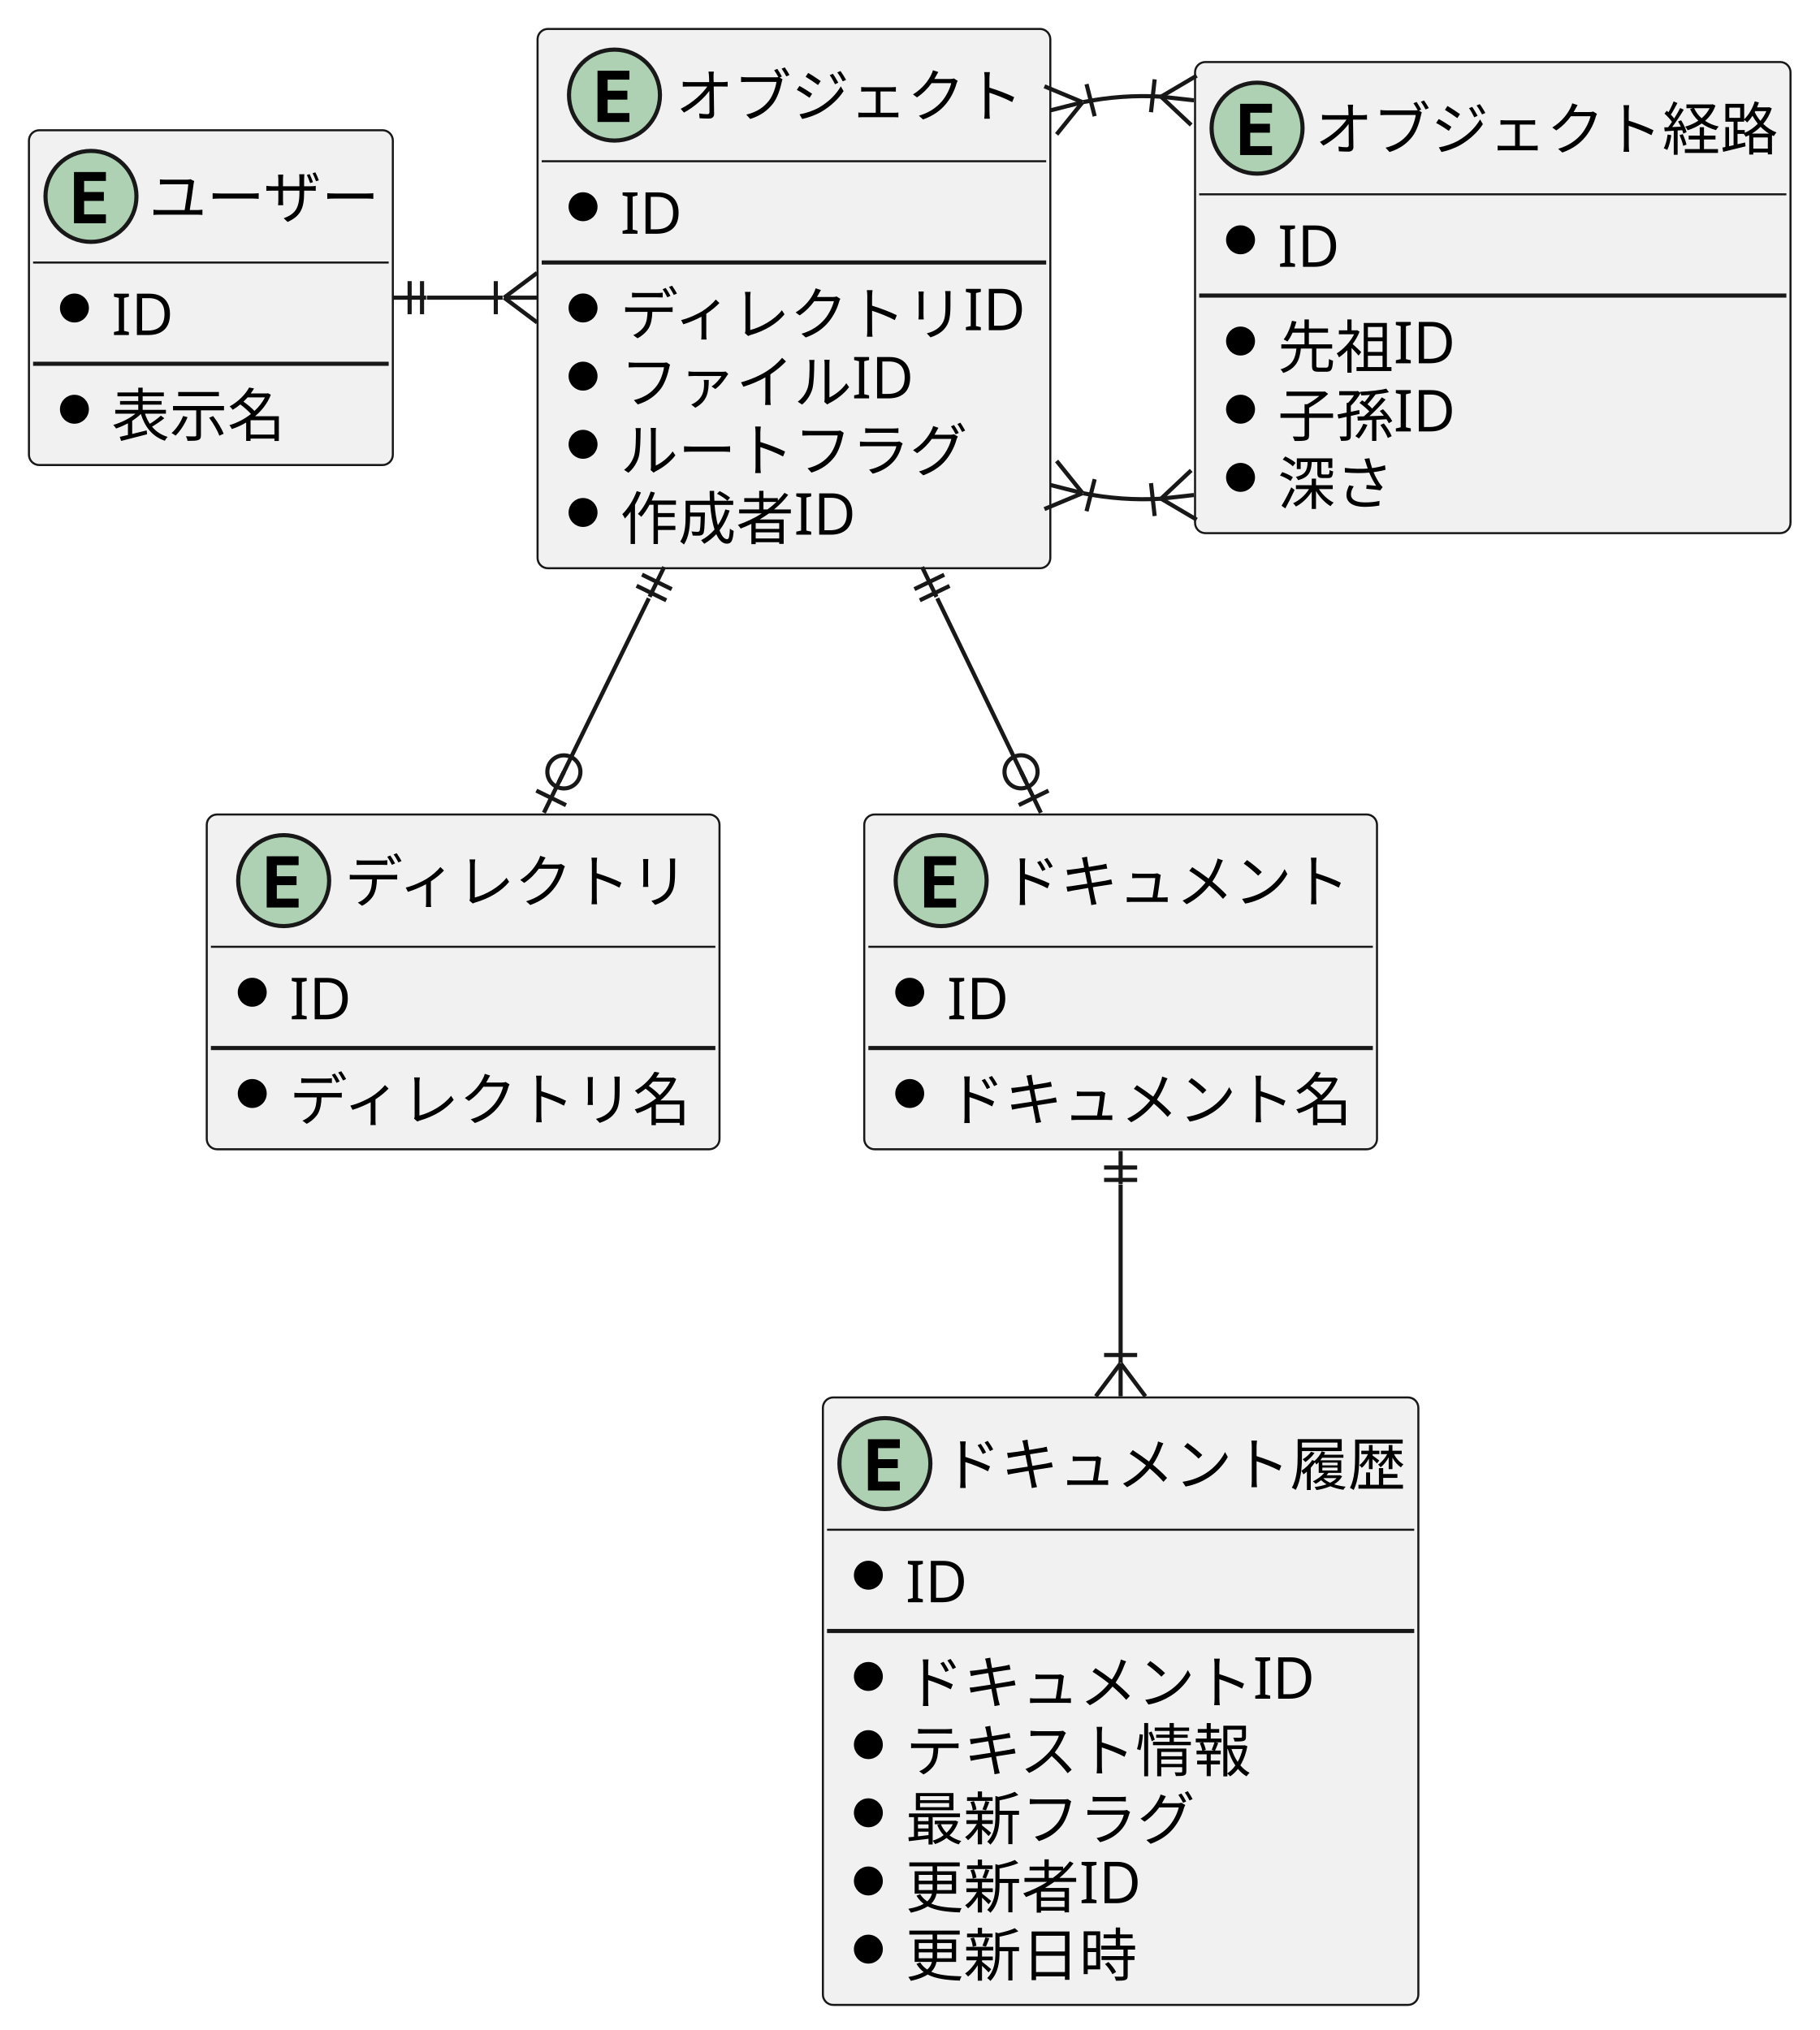
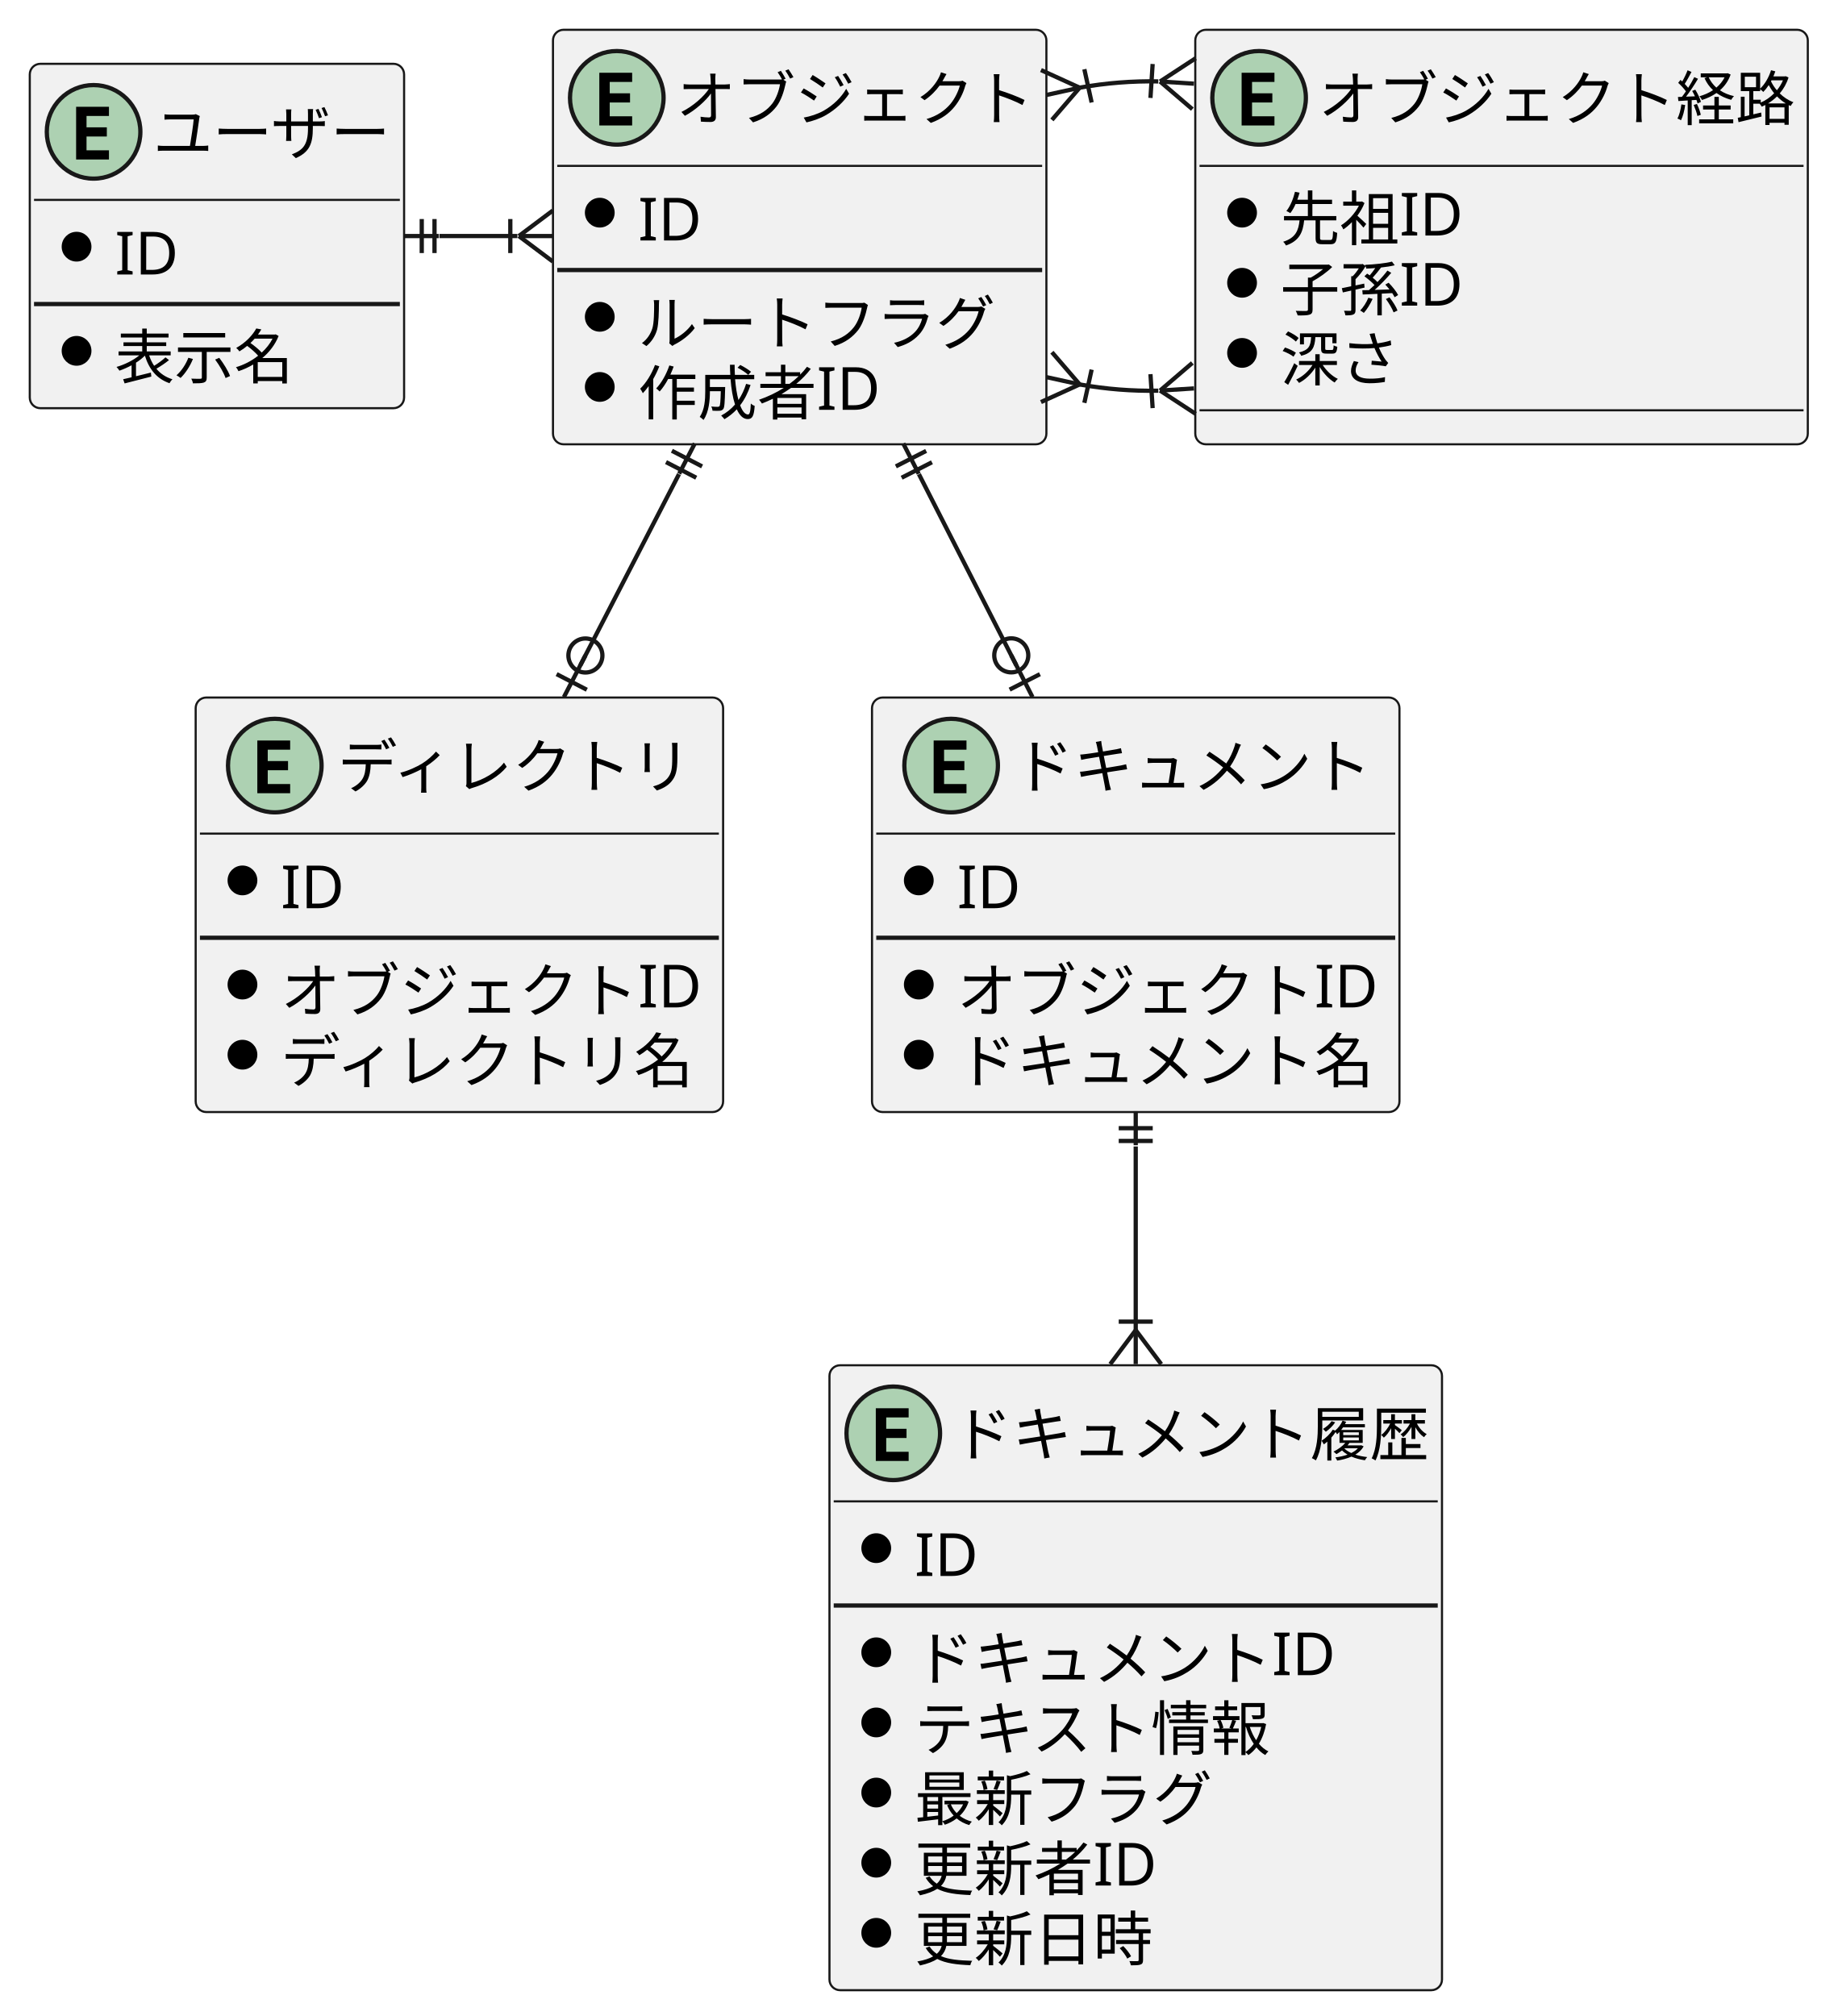
- <svg xmlns="http://www.w3.org/2000/svg" contentStyleType="text/css" height="491px" preserveAspectRatio="none" style="width:440px;height:491px;background:#FFFFFF;" version="1.1" viewBox="0 0 440 491" width="440px" zoomAndPan="magnify">
+ <svg xmlns="http://www.w3.org/2000/svg" contentStyleType="text/css" height="474px" preserveAspectRatio="none" style="width:432px;height:474px;background:#FFFFFF;" version="1.1" viewBox="0 0 432 474" width="432px" zoomAndPan="magnify">
  <defs />
  <g>
    <g id="elem_ユーザー">
-       <rect codeLine="2" fill="#F1F1F1" height="80.977" id="ユーザー" rx="2.5" ry="2.5" style="stroke:#181818;stroke-width:0.5;" width="88" x="7" y="31.5" />
-       <ellipse cx="22" cy="47.5" fill="#ADD1B2" rx="11" ry="11" style="stroke:#181818;stroke-width:1.0;" />
-       <path d="M25.614,54 L17.895,54 L17.895,41.607 L25.614,41.607 L25.614,43.765 L20.343,43.765 L20.343,46.438 L25.116,46.438 L25.116,48.596 L20.343,48.596 L20.343,51.842 L25.614,51.842 Z " fill="#000000" />
-       <text fill="#000000" font-family="sans-serif" font-size="14" lengthAdjust="spacing" textLength="56" x="36" y="52.791">ユーザー</text>
-       <line style="stroke:#181818;stroke-width:0.5;" x1="8" x2="94" y1="63.5" y2="63.5" />
-       <ellipse cx="18" cy="74.5" fill="#000000" rx="3" ry="3" style="stroke:#000000;stroke-width:1.0;" />
-       <text fill="#000000" font-family="sans-serif" font-size="14" lengthAdjust="spacing" textLength="14" x="27" y="81.035">ID</text>
-       <line style="stroke:#181818;stroke-width:1.0;" x1="8" x2="94" y1="87.988" y2="87.988" />
-       <ellipse cx="18" cy="98.988" fill="#000000" rx="3" ry="3" style="stroke:#000000;stroke-width:1.0;" />
-       <text fill="#000000" font-family="sans-serif" font-size="14" lengthAdjust="spacing" textLength="42" x="27" y="105.523">表示名</text>
+       <rect codeLine="2" fill="#F1F1F1" height="80.977" id="ユーザー" rx="2.5" ry="2.5" style="stroke:#181818;stroke-width:0.5;" width="88" x="7" y="15" />
+       <ellipse cx="22" cy="31" fill="#ADD1B2" rx="11" ry="11" style="stroke:#181818;stroke-width:1.0;" />
+       <path d="M25.614,37.5 L17.895,37.5 L17.895,25.107 L25.614,25.107 L25.614,27.265 L20.343,27.265 L20.343,29.938 L25.116,29.938 L25.116,32.096 L20.343,32.096 L20.343,35.342 L25.614,35.342 Z " fill="#000000" />
+       <text fill="#000000" font-family="sans-serif" font-size="14" lengthAdjust="spacing" textLength="56" x="36" y="36.291">ユーザー</text>
+       <line style="stroke:#181818;stroke-width:0.5;" x1="8" x2="94" y1="47" y2="47" />
+       <ellipse cx="18" cy="58" fill="#000000" rx="3" ry="3" style="stroke:#000000;stroke-width:1.0;" />
+       <text fill="#000000" font-family="sans-serif" font-size="14" lengthAdjust="spacing" textLength="14" x="27" y="64.535">ID</text>
+       <line style="stroke:#181818;stroke-width:1.0;" x1="8" x2="94" y1="71.488" y2="71.488" />
+       <ellipse cx="18" cy="82.488" fill="#000000" rx="3" ry="3" style="stroke:#000000;stroke-width:1.0;" />
+       <text fill="#000000" font-family="sans-serif" font-size="14" lengthAdjust="spacing" textLength="42" x="27" y="89.023">表示名</text>
    </g>
    <g id="elem_オブジェクト">
-       <rect codeLine="8" fill="#F1F1F1" height="130.441" id="オブジェクト" rx="2.5" ry="2.5" style="stroke:#181818;stroke-width:0.5;" width="124" x="130" y="7" />
-       <ellipse cx="148.6" cy="23" fill="#ADD1B2" rx="11" ry="11" style="stroke:#181818;stroke-width:1.0;" />
-       <path d="M152.214,29.5 L144.494,29.5 L144.494,17.107 L152.214,17.107 L152.214,19.265 L146.943,19.265 L146.943,21.938 L151.716,21.938 L151.716,24.096 L146.943,24.096 L146.943,27.342 L152.214,27.342 Z " fill="#000000" />
-       <text fill="#000000" font-family="sans-serif" font-size="14" lengthAdjust="spacing" textLength="84" x="163.4" y="28.291">オブジェクト</text>
-       <line style="stroke:#181818;stroke-width:0.5;" x1="131" x2="253" y1="39" y2="39" />
+       <rect codeLine="8" fill="#F1F1F1" height="97.465" id="オブジェクト" rx="2.5" ry="2.5" style="stroke:#181818;stroke-width:0.5;" width="116" x="130" y="7" />
+       <ellipse cx="145" cy="23" fill="#ADD1B2" rx="11" ry="11" style="stroke:#181818;stroke-width:1.0;" />
+       <path d="M148.614,29.5 L140.894,29.5 L140.894,17.107 L148.614,17.107 L148.614,19.265 L143.343,19.265 L143.343,21.938 L148.116,21.938 L148.116,24.096 L143.343,24.096 L143.343,27.342 L148.614,27.342 Z " fill="#000000" />
+       <text fill="#000000" font-family="sans-serif" font-size="14" lengthAdjust="spacing" textLength="84" x="159" y="28.291">オブジェクト</text>
+       <line style="stroke:#181818;stroke-width:0.5;" x1="131" x2="245" y1="39" y2="39" />
      <ellipse cx="141" cy="50" fill="#000000" rx="3" ry="3" style="stroke:#000000;stroke-width:1.0;" />
      <text fill="#000000" font-family="sans-serif" font-size="14" lengthAdjust="spacing" textLength="14" x="150" y="56.535">ID</text>
-       <line style="stroke:#181818;stroke-width:1.0;" x1="131" x2="253" y1="63.488" y2="63.488" />
+       <line style="stroke:#181818;stroke-width:1.0;" x1="131" x2="245" y1="63.488" y2="63.488" />
      <ellipse cx="141" cy="74.488" fill="#000000" rx="3" ry="3" style="stroke:#000000;stroke-width:1.0;" />
-       <text fill="#000000" font-family="sans-serif" font-size="14" lengthAdjust="spacing" textLength="98" x="150" y="81.023">ディレクトリID</text>
+       <text fill="#000000" font-family="sans-serif" font-size="14" lengthAdjust="spacing" textLength="84" x="150" y="81.023">ルートフラグ</text>
      <ellipse cx="141" cy="90.977" fill="#000000" rx="3" ry="3" style="stroke:#000000;stroke-width:1.0;" />
-       <text fill="#000000" font-family="sans-serif" font-size="14" lengthAdjust="spacing" textLength="70" x="150" y="97.512">ファイルID</text>
-       <ellipse cx="141" cy="107.465" fill="#000000" rx="3" ry="3" style="stroke:#000000;stroke-width:1.0;" />
-       <text fill="#000000" font-family="sans-serif" font-size="14" lengthAdjust="spacing" textLength="84" x="150" y="114">ルートフラグ</text>
-       <ellipse cx="141" cy="123.953" fill="#000000" rx="3" ry="3" style="stroke:#000000;stroke-width:1.0;" />
-       <text fill="#000000" font-family="sans-serif" font-size="14" lengthAdjust="spacing" textLength="56" x="150" y="130.488">作成者ID</text>
+       <text fill="#000000" font-family="sans-serif" font-size="14" lengthAdjust="spacing" textLength="56" x="150" y="97.512">作成者ID</text>
    </g>
    <g id="elem_ディレクトリ">
-       <rect codeLine="17" fill="#F1F1F1" height="80.977" id="ディレクトリ" rx="2.5" ry="2.5" style="stroke:#181818;stroke-width:0.5;" width="124" x="50" y="197" />
-       <ellipse cx="68.6" cy="213" fill="#ADD1B2" rx="11" ry="11" style="stroke:#181818;stroke-width:1.0;" />
-       <path d="M72.214,219.5 L64.495,219.5 L64.495,207.107 L72.214,207.107 L72.214,209.265 L66.943,209.265 L66.943,211.938 L71.716,211.938 L71.716,214.096 L66.943,214.096 L66.943,217.342 L72.214,217.342 Z " fill="#000000" />
-       <text fill="#000000" font-family="sans-serif" font-size="14" lengthAdjust="spacing" textLength="84" x="83.4" y="218.291">ディレクトリ</text>
-       <line style="stroke:#181818;stroke-width:0.5;" x1="51" x2="173" y1="229" y2="229" />
-       <ellipse cx="61" cy="240" fill="#000000" rx="3" ry="3" style="stroke:#000000;stroke-width:1.0;" />
-       <text fill="#000000" font-family="sans-serif" font-size="14" lengthAdjust="spacing" textLength="14" x="70" y="246.535">ID</text>
-       <line style="stroke:#181818;stroke-width:1.0;" x1="51" x2="173" y1="253.488" y2="253.488" />
-       <ellipse cx="61" cy="264.488" fill="#000000" rx="3" ry="3" style="stroke:#000000;stroke-width:1.0;" />
-       <text fill="#000000" font-family="sans-serif" font-size="14" lengthAdjust="spacing" textLength="98" x="70" y="271.023">ディレクトリ名</text>
+       <rect codeLine="15" fill="#F1F1F1" height="97.465" id="ディレクトリ" rx="2.5" ry="2.5" style="stroke:#181818;stroke-width:0.5;" width="124" x="46" y="164" />
+       <ellipse cx="64.6" cy="180" fill="#ADD1B2" rx="11" ry="11" style="stroke:#181818;stroke-width:1.0;" />
+       <path d="M68.214,186.5 L60.495,186.5 L60.495,174.107 L68.214,174.107 L68.214,176.265 L62.943,176.265 L62.943,178.938 L67.716,178.938 L67.716,181.096 L62.943,181.096 L62.943,184.342 L68.214,184.342 Z " fill="#000000" />
+       <text fill="#000000" font-family="sans-serif" font-size="14" lengthAdjust="spacing" textLength="84" x="79.4" y="185.291">ディレクトリ</text>
+       <line style="stroke:#181818;stroke-width:0.5;" x1="47" x2="169" y1="196" y2="196" />
+       <ellipse cx="57" cy="207" fill="#000000" rx="3" ry="3" style="stroke:#000000;stroke-width:1.0;" />
+       <text fill="#000000" font-family="sans-serif" font-size="14" lengthAdjust="spacing" textLength="14" x="66" y="213.535">ID</text>
+       <line style="stroke:#181818;stroke-width:1.0;" x1="47" x2="169" y1="220.488" y2="220.488" />
+       <ellipse cx="57" cy="231.488" fill="#000000" rx="3" ry="3" style="stroke:#000000;stroke-width:1.0;" />
+       <text fill="#000000" font-family="sans-serif" font-size="14" lengthAdjust="spacing" textLength="98" x="66" y="238.023">オブジェクトID</text>
+       <ellipse cx="57" cy="247.977" fill="#000000" rx="3" ry="3" style="stroke:#000000;stroke-width:1.0;" />
+       <text fill="#000000" font-family="sans-serif" font-size="14" lengthAdjust="spacing" textLength="98" x="66" y="254.512">ディレクトリ名</text>
    </g>
    <g id="elem_ドキュメント">
-       <rect codeLine="23" fill="#F1F1F1" height="80.977" id="ドキュメント" rx="2.5" ry="2.5" style="stroke:#181818;stroke-width:0.5;" width="124" x="209" y="197" />
-       <ellipse cx="227.6" cy="213" fill="#ADD1B2" rx="11" ry="11" style="stroke:#181818;stroke-width:1.0;" />
-       <path d="M231.214,219.5 L223.494,219.5 L223.494,207.107 L231.214,207.107 L231.214,209.265 L225.943,209.265 L225.943,211.938 L230.716,211.938 L230.716,214.096 L225.943,214.096 L225.943,217.342 L231.214,217.342 Z " fill="#000000" />
-       <text fill="#000000" font-family="sans-serif" font-size="14" lengthAdjust="spacing" textLength="84" x="242.4" y="218.291">ドキュメント</text>
-       <line style="stroke:#181818;stroke-width:0.5;" x1="210" x2="332" y1="229" y2="229" />
-       <ellipse cx="220" cy="240" fill="#000000" rx="3" ry="3" style="stroke:#000000;stroke-width:1.0;" />
-       <text fill="#000000" font-family="sans-serif" font-size="14" lengthAdjust="spacing" textLength="14" x="229" y="246.535">ID</text>
-       <line style="stroke:#181818;stroke-width:1.0;" x1="210" x2="332" y1="253.488" y2="253.488" />
-       <ellipse cx="220" cy="264.488" fill="#000000" rx="3" ry="3" style="stroke:#000000;stroke-width:1.0;" />
-       <text fill="#000000" font-family="sans-serif" font-size="14" lengthAdjust="spacing" textLength="98" x="229" y="271.023">ドキュメント名</text>
+       <rect codeLine="22" fill="#F1F1F1" height="97.465" id="ドキュメント" rx="2.5" ry="2.5" style="stroke:#181818;stroke-width:0.5;" width="124" x="205" y="164" />
+       <ellipse cx="223.6" cy="180" fill="#ADD1B2" rx="11" ry="11" style="stroke:#181818;stroke-width:1.0;" />
+       <path d="M227.214,186.5 L219.494,186.5 L219.494,174.107 L227.214,174.107 L227.214,176.265 L221.943,176.265 L221.943,178.938 L226.716,178.938 L226.716,181.096 L221.943,181.096 L221.943,184.342 L227.214,184.342 Z " fill="#000000" />
+       <text fill="#000000" font-family="sans-serif" font-size="14" lengthAdjust="spacing" textLength="84" x="238.4" y="185.291">ドキュメント</text>
+       <line style="stroke:#181818;stroke-width:0.5;" x1="206" x2="328" y1="196" y2="196" />
+       <ellipse cx="216" cy="207" fill="#000000" rx="3" ry="3" style="stroke:#000000;stroke-width:1.0;" />
+       <text fill="#000000" font-family="sans-serif" font-size="14" lengthAdjust="spacing" textLength="14" x="225" y="213.535">ID</text>
+       <line style="stroke:#181818;stroke-width:1.0;" x1="206" x2="328" y1="220.488" y2="220.488" />
+       <ellipse cx="216" cy="231.488" fill="#000000" rx="3" ry="3" style="stroke:#000000;stroke-width:1.0;" />
+       <text fill="#000000" font-family="sans-serif" font-size="14" lengthAdjust="spacing" textLength="98" x="225" y="238.023">オブジェクトID</text>
+       <ellipse cx="216" cy="247.977" fill="#000000" rx="3" ry="3" style="stroke:#000000;stroke-width:1.0;" />
+       <text fill="#000000" font-family="sans-serif" font-size="14" lengthAdjust="spacing" textLength="98" x="225" y="254.512">ドキュメント名</text>
    </g>
    <g id="elem_ドキュメント履歴">
-       <rect codeLine="29" fill="#F1F1F1" height="146.93" id="ドキュメント履歴" rx="2.5" ry="2.5" style="stroke:#181818;stroke-width:0.5;" width="144" x="199" y="338" />
-       <ellipse cx="214" cy="354" fill="#ADD1B2" rx="11" ry="11" style="stroke:#181818;stroke-width:1.0;" />
-       <path d="M217.614,360.5 L209.894,360.5 L209.894,348.107 L217.614,348.107 L217.614,350.265 L212.343,350.265 L212.343,352.938 L217.116,352.938 L217.116,355.096 L212.343,355.096 L212.343,358.342 L217.614,358.342 Z " fill="#000000" />
-       <text fill="#000000" font-family="sans-serif" font-size="14" lengthAdjust="spacing" textLength="112" x="228" y="359.291">ドキュメント履歴</text>
-       <line style="stroke:#181818;stroke-width:0.5;" x1="200" x2="342" y1="370" y2="370" />
-       <ellipse cx="210" cy="381" fill="#000000" rx="3" ry="3" style="stroke:#000000;stroke-width:1.0;" />
-       <text fill="#000000" font-family="sans-serif" font-size="14" lengthAdjust="spacing" textLength="14" x="219" y="387.535">ID</text>
-       <line style="stroke:#181818;stroke-width:1.0;" x1="200" x2="342" y1="394.488" y2="394.488" />
-       <ellipse cx="210" cy="405.488" fill="#000000" rx="3" ry="3" style="stroke:#000000;stroke-width:1.0;" />
-       <text fill="#000000" font-family="sans-serif" font-size="14" lengthAdjust="spacing" textLength="98" x="219" y="412.023">ドキュメントID</text>
-       <ellipse cx="210" cy="421.977" fill="#000000" rx="3" ry="3" style="stroke:#000000;stroke-width:1.0;" />
-       <text fill="#000000" font-family="sans-serif" font-size="14" lengthAdjust="spacing" textLength="84" x="219" y="428.512">テキスト情報</text>
-       <ellipse cx="210" cy="438.465" fill="#000000" rx="3" ry="3" style="stroke:#000000;stroke-width:1.0;" />
-       <text fill="#000000" font-family="sans-serif" font-size="14" lengthAdjust="spacing" textLength="70" x="219" y="445">最新フラグ</text>
-       <ellipse cx="210" cy="454.953" fill="#000000" rx="3" ry="3" style="stroke:#000000;stroke-width:1.0;" />
-       <text fill="#000000" font-family="sans-serif" font-size="14" lengthAdjust="spacing" textLength="56" x="219" y="461.488">更新者ID</text>
-       <ellipse cx="210" cy="471.441" fill="#000000" rx="3" ry="3" style="stroke:#000000;stroke-width:1.0;" />
-       <text fill="#000000" font-family="sans-serif" font-size="14" lengthAdjust="spacing" textLength="56" x="219" y="477.977">更新日時</text>
+       <rect codeLine="29" fill="#F1F1F1" height="146.93" id="ドキュメント履歴" rx="2.5" ry="2.5" style="stroke:#181818;stroke-width:0.5;" width="144" x="195" y="321" />
+       <ellipse cx="210" cy="337" fill="#ADD1B2" rx="11" ry="11" style="stroke:#181818;stroke-width:1.0;" />
+       <path d="M213.614,343.5 L205.894,343.5 L205.894,331.107 L213.614,331.107 L213.614,333.265 L208.343,333.265 L208.343,335.938 L213.116,335.938 L213.116,338.096 L208.343,338.096 L208.343,341.342 L213.614,341.342 Z " fill="#000000" />
+       <text fill="#000000" font-family="sans-serif" font-size="14" lengthAdjust="spacing" textLength="112" x="224" y="342.291">ドキュメント履歴</text>
+       <line style="stroke:#181818;stroke-width:0.5;" x1="196" x2="338" y1="353" y2="353" />
+       <ellipse cx="206" cy="364" fill="#000000" rx="3" ry="3" style="stroke:#000000;stroke-width:1.0;" />
+       <text fill="#000000" font-family="sans-serif" font-size="14" lengthAdjust="spacing" textLength="14" x="215" y="370.535">ID</text>
+       <line style="stroke:#181818;stroke-width:1.0;" x1="196" x2="338" y1="377.488" y2="377.488" />
+       <ellipse cx="206" cy="388.488" fill="#000000" rx="3" ry="3" style="stroke:#000000;stroke-width:1.0;" />
+       <text fill="#000000" font-family="sans-serif" font-size="14" lengthAdjust="spacing" textLength="98" x="215" y="395.023">ドキュメントID</text>
+       <ellipse cx="206" cy="404.977" fill="#000000" rx="3" ry="3" style="stroke:#000000;stroke-width:1.0;" />
+       <text fill="#000000" font-family="sans-serif" font-size="14" lengthAdjust="spacing" textLength="84" x="215" y="411.512">テキスト情報</text>
+       <ellipse cx="206" cy="421.465" fill="#000000" rx="3" ry="3" style="stroke:#000000;stroke-width:1.0;" />
+       <text fill="#000000" font-family="sans-serif" font-size="14" lengthAdjust="spacing" textLength="70" x="215" y="428">最新フラグ</text>
+       <ellipse cx="206" cy="437.953" fill="#000000" rx="3" ry="3" style="stroke:#000000;stroke-width:1.0;" />
+       <text fill="#000000" font-family="sans-serif" font-size="14" lengthAdjust="spacing" textLength="56" x="215" y="444.488">更新者ID</text>
+       <ellipse cx="206" cy="454.441" fill="#000000" rx="3" ry="3" style="stroke:#000000;stroke-width:1.0;" />
+       <text fill="#000000" font-family="sans-serif" font-size="14" lengthAdjust="spacing" textLength="56" x="215" y="460.977">更新日時</text>
    </g>
    <g id="elem_オブジェクト経路">
-       <rect codeLine="39" fill="#F1F1F1" height="113.953" id="オブジェクト経路" rx="2.5" ry="2.5" style="stroke:#181818;stroke-width:0.5;" width="144" x="289" y="15" />
-       <ellipse cx="304" cy="31" fill="#ADD1B2" rx="11" ry="11" style="stroke:#181818;stroke-width:1.0;" />
-       <path d="M307.614,37.5 L299.894,37.5 L299.894,25.107 L307.614,25.107 L307.614,27.265 L302.343,27.265 L302.343,29.938 L307.116,29.938 L307.116,32.096 L302.343,32.096 L302.343,35.342 L307.614,35.342 Z " fill="#000000" />
-       <text fill="#000000" font-family="sans-serif" font-size="14" lengthAdjust="spacing" textLength="112" x="318" y="36.291">オブジェクト経路</text>
-       <line style="stroke:#181818;stroke-width:0.5;" x1="290" x2="432" y1="47" y2="47" />
-       <ellipse cx="300" cy="58" fill="#000000" rx="3" ry="3" style="stroke:#000000;stroke-width:1.0;" />
-       <text fill="#000000" font-family="sans-serif" font-size="14" lengthAdjust="spacing" textLength="14" x="309" y="64.535">ID</text>
-       <line style="stroke:#181818;stroke-width:1.0;" x1="290" x2="432" y1="71.488" y2="71.488" />
-       <ellipse cx="300" cy="82.488" fill="#000000" rx="3" ry="3" style="stroke:#000000;stroke-width:1.0;" />
-       <text fill="#000000" font-family="sans-serif" font-size="14" lengthAdjust="spacing" textLength="42" x="309" y="89.023">先祖ID</text>
-       <ellipse cx="300" cy="98.977" fill="#000000" rx="3" ry="3" style="stroke:#000000;stroke-width:1.0;" />
-       <text fill="#000000" font-family="sans-serif" font-size="14" lengthAdjust="spacing" textLength="42" x="309" y="105.512">子孫ID</text>
-       <ellipse cx="300" cy="115.465" fill="#000000" rx="3" ry="3" style="stroke:#000000;stroke-width:1.0;" />
-       <text fill="#000000" font-family="sans-serif" font-size="14" lengthAdjust="spacing" textLength="28" x="309" y="122">深さ</text>
+       <rect codeLine="39" fill="#F1F1F1" height="97.465" id="オブジェクト経路" rx="2.5" ry="2.5" style="stroke:#181818;stroke-width:0.5;" width="144" x="281" y="7" />
+       <ellipse cx="296" cy="23" fill="#ADD1B2" rx="11" ry="11" style="stroke:#181818;stroke-width:1.0;" />
+       <path d="M299.614,29.5 L291.894,29.5 L291.894,17.107 L299.614,17.107 L299.614,19.265 L294.343,19.265 L294.343,21.938 L299.116,21.938 L299.116,24.096 L294.343,24.096 L294.343,27.342 L299.614,27.342 Z " fill="#000000" />
+       <text fill="#000000" font-family="sans-serif" font-size="14" lengthAdjust="spacing" textLength="112" x="310" y="28.291">オブジェクト経路</text>
+       <line style="stroke:#181818;stroke-width:0.5;" x1="282" x2="424" y1="39" y2="39" />
+       <ellipse cx="292" cy="50" fill="#000000" rx="3" ry="3" style="stroke:#000000;stroke-width:1.0;" />
+       <text fill="#000000" font-family="sans-serif" font-size="14" lengthAdjust="spacing" textLength="42" x="301" y="56.535">先祖ID</text>
+       <ellipse cx="292" cy="66.488" fill="#000000" rx="3" ry="3" style="stroke:#000000;stroke-width:1.0;" />
+       <text fill="#000000" font-family="sans-serif" font-size="14" lengthAdjust="spacing" textLength="42" x="301" y="73.023">子孫ID</text>
+       <ellipse cx="292" cy="82.977" fill="#000000" rx="3" ry="3" style="stroke:#000000;stroke-width:1.0;" />
+       <text fill="#000000" font-family="sans-serif" font-size="14" lengthAdjust="spacing" textLength="28" x="301" y="89.512">深さ</text>
+       <line style="stroke:#181818;stroke-width:0.5;" x1="282" x2="424" y1="96.465" y2="96.465" />
    </g>
    <g id="link_ユーザー_オブジェクト">
-       <path codeLine="47" d="M103.23,72 C109.34,72 115.45,72 121.56,72 " fill="none" id="ユーザー-オブジェクト" style="stroke:#181818;stroke-width:1.0;" />
-       <line style="stroke:#181818;stroke-width:1.0;" x1="121.9" x2="129.9" y1="72" y2="66" />
-       <line style="stroke:#181818;stroke-width:1.0;" x1="121.9" x2="129.9" y1="72" y2="78" />
-       <line style="stroke:#181818;stroke-width:1.0;" x1="121.9" x2="129.9" y1="72" y2="72" />
-       <line style="stroke:#181818;stroke-width:1.0;" x1="119.9" x2="119.9" y1="68" y2="76" />
-       <line style="stroke:#181818;stroke-width:1.0;" x1="99.06" x2="99.06" y1="76" y2="68" />
-       <line style="stroke:#181818;stroke-width:1.0;" x1="102.06" x2="102.06" y1="76" y2="68" />
-       <line style="stroke:#181818;stroke-width:1.0;" x1="103.06" x2="95.06" y1="72" y2="72" />
+       <path codeLine="45" d="M103.31,55.5 C109.42,55.5 115.53,55.5 121.64,55.5 " fill="none" id="ユーザー-オブジェクト" style="stroke:#181818;stroke-width:1.0;" />
+       <line style="stroke:#181818;stroke-width:1.0;" x1="121.97" x2="129.97" y1="55.5" y2="49.5" />
+       <line style="stroke:#181818;stroke-width:1.0;" x1="121.97" x2="129.97" y1="55.5" y2="61.5" />
+       <line style="stroke:#181818;stroke-width:1.0;" x1="121.97" x2="129.97" y1="55.5" y2="55.5" />
+       <line style="stroke:#181818;stroke-width:1.0;" x1="119.97" x2="119.97" y1="51.5" y2="59.5" />
+       <line style="stroke:#181818;stroke-width:1.0;" x1="99.15" x2="99.15" y1="59.5" y2="51.5" />
+       <line style="stroke:#181818;stroke-width:1.0;" x1="102.15" x2="102.15" y1="59.5" y2="51.5" />
+       <line style="stroke:#181818;stroke-width:1.0;" x1="103.15" x2="95.15" y1="55.5" y2="55.5" />
    </g>
    <g id="link_オブジェクト_ドキュメント">
-       <path codeLine="48" d="M226.66,144.72 C233.91,159.73 241.38,175.2 248.08,189.06 " fill="none" id="オブジェクト-ドキュメント" style="stroke:#181818;stroke-width:1.0;" />
-       <line style="stroke:#181818;stroke-width:1.0;" x1="246.917" x2="251.71" y1="186.679" y2="196.58" />
-       <ellipse cx="246.917" cy="186.679" fill="none" rx="4" ry="4" style="stroke:#181818;stroke-width:1.0;" />
-       <line style="stroke:#181818;stroke-width:1.0;" x1="253.567" x2="246.367" y1="191.237" y2="194.723" />
-       <line style="stroke:#181818;stroke-width:1.0;" x1="221.134" x2="228.34" y1="142.49" y2="139.016" />
-       <line style="stroke:#181818;stroke-width:1.0;" x1="222.437" x2="229.643" y1="145.193" y2="141.718" />
-       <line style="stroke:#181818;stroke-width:1.0;" x1="226.474" x2="223" y1="144.356" y2="137.15" />
+       <path codeLine="46" d="M216.03,111.49 C223.46,126.07 231.48,141.8 238.91,156.38 " fill="none" id="オブジェクト-ドキュメント" style="stroke:#181818;stroke-width:1.0;" />
+       <line style="stroke:#181818;stroke-width:1.0;" x1="237.74" x2="242.73" y1="154.087" y2="163.89" />
+       <ellipse cx="237.74" cy="154.087" fill="none" rx="4" ry="4" style="stroke:#181818;stroke-width:1.0;" />
+       <line style="stroke:#181818;stroke-width:1.0;" x1="244.48" x2="237.351" y1="158.511" y2="162.14" />
+       <line style="stroke:#181818;stroke-width:1.0;" x1="210.604" x2="217.731" y1="109.651" y2="106.016" />
+       <line style="stroke:#181818;stroke-width:1.0;" x1="211.967" x2="219.094" y1="112.323" y2="108.688" />
+       <line style="stroke:#181818;stroke-width:1.0;" x1="215.985" x2="212.35" y1="111.397" y2="104.27" />
    </g>
    <g id="link_オブジェクト_ディレクトリ">
-       <path codeLine="49" d="M156.91,144.72 C149.56,159.73 141.99,175.2 135.21,189.06 " fill="none" id="オブジェクト-ディレクトリ" style="stroke:#181818;stroke-width:1.0;" />
-       <line style="stroke:#181818;stroke-width:1.0;" x1="136.363" x2="131.53" y1="186.698" y2="196.58" />
-       <ellipse cx="136.363" cy="186.698" fill="none" rx="4" ry="4" style="stroke:#181818;stroke-width:1.0;" />
-       <line style="stroke:#181818;stroke-width:1.0;" x1="136.881" x2="129.694" y1="194.744" y2="191.229" />
-       <line style="stroke:#181818;stroke-width:1.0;" x1="155.259" x2="162.446" y1="138.986" y2="142.501" />
-       <line style="stroke:#181818;stroke-width:1.0;" x1="153.941" x2="161.128" y1="141.681" y2="145.196" />
-       <line style="stroke:#181818;stroke-width:1.0;" x1="157.095" x2="160.61" y1="144.337" y2="137.15" />
+       <path codeLine="47" d="M159.62,111.49 C152.09,126.07 143.97,141.8 136.45,156.38 " fill="none" id="オブジェクト-ディレクトリ" style="stroke:#181818;stroke-width:1.0;" />
+       <line style="stroke:#181818;stroke-width:1.0;" x1="137.623" x2="132.57" y1="154.119" y2="163.89" />
+       <ellipse cx="137.623" cy="154.119" fill="none" rx="4" ry="4" style="stroke:#181818;stroke-width:1.0;" />
+       <line style="stroke:#181818;stroke-width:1.0;" x1="137.96" x2="130.854" y1="162.174" y2="158.5" />
+       <line style="stroke:#181818;stroke-width:1.0;" x1="157.95" x2="165.056" y1="105.986" y2="109.66" />
+       <line style="stroke:#181818;stroke-width:1.0;" x1="156.572" x2="163.678" y1="108.651" y2="112.325" />
+       <line style="stroke:#181818;stroke-width:1.0;" x1="159.665" x2="163.34" y1="111.376" y2="104.27" />
    </g>
    <g id="link_オブジェクト_オブジェクト経路">
-       <path codeLine="50" d="M261.91,119.3 C268.2,120.55 274.48,120.99 280.77,120.63 " fill="none" id="オブジェクト-オブジェクト経路" style="stroke:#181818;stroke-width:1.0;" />
-       <line style="stroke:#181818;stroke-width:1.0;" x1="280.779" x2="288.066" y1="120.615" y2="113.767" />
-       <line style="stroke:#181818;stroke-width:1.0;" x1="280.779" x2="289.394" y1="120.615" y2="125.693" />
-       <line style="stroke:#181818;stroke-width:1.0;" x1="280.779" x2="288.73" y1="120.615" y2="119.73" />
-       <line style="stroke:#181818;stroke-width:1.0;" x1="278.349" x2="279.234" y1="116.861" y2="124.812" />
-       <line style="stroke:#181818;stroke-width:1.0;" x1="261.803" x2="252.572" y1="119.281" y2="123.125" />
-       <line style="stroke:#181818;stroke-width:1.0;" x1="261.803" x2="255.528" y1="119.281" y2="111.495" />
-       <line style="stroke:#181818;stroke-width:1.0;" x1="261.803" x2="254.05" y1="119.281" y2="117.31" />
-       <line style="stroke:#181818;stroke-width:1.0;" x1="262.757" x2="264.727" y1="123.65" y2="115.896" />
+       <path codeLine="48" d="M253.87,90.4 C260.02,91.49 266.16,91.98 272.31,91.86 " fill="none" id="オブジェクト-オブジェクト経路" style="stroke:#181818;stroke-width:1.0;" />
+       <line style="stroke:#181818;stroke-width:1.0;" x1="272.716" x2="280.314" y1="91.834" y2="85.332" />
+       <line style="stroke:#181818;stroke-width:1.0;" x1="272.716" x2="281.086" y1="91.834" y2="97.308" />
+       <line style="stroke:#181818;stroke-width:1.0;" x1="272.716" x2="280.7" y1="91.834" y2="91.32" />
+       <line style="stroke:#181818;stroke-width:1.0;" x1="270.464" x2="270.978" y1="87.971" y2="95.954" />
+       <line style="stroke:#181818;stroke-width:1.0;" x1="253.824" x2="244.724" y1="90.384" y2="94.531" />
+       <line style="stroke:#181818;stroke-width:1.0;" x1="253.824" x2="247.296" y1="90.384" y2="82.809" />
+       <line style="stroke:#181818;stroke-width:1.0;" x1="253.824" x2="246.01" y1="90.384" y2="88.67" />
+       <line style="stroke:#181818;stroke-width:1.0;" x1="254.921" x2="256.635" y1="94.72" y2="86.906" />
    </g>
    <g id="link_オブジェクト_オブジェクト経路">
-       <path codeLine="51" d="M261.91,24.7 C268.2,23.45 274.48,23.01 280.77,23.37 " fill="none" id="オブジェクト-オブジェクト経路-1" style="stroke:#181818;stroke-width:1.0;" />
-       <line style="stroke:#181818;stroke-width:1.0;" x1="280.779" x2="289.394" y1="23.385" y2="18.307" />
-       <line style="stroke:#181818;stroke-width:1.0;" x1="280.779" x2="288.066" y1="23.385" y2="30.233" />
-       <line style="stroke:#181818;stroke-width:1.0;" x1="280.779" x2="288.73" y1="23.385" y2="24.27" />
-       <line style="stroke:#181818;stroke-width:1.0;" x1="279.234" x2="278.349" y1="19.188" y2="27.139" />
-       <line style="stroke:#181818;stroke-width:1.0;" x1="261.803" x2="255.528" y1="24.72" y2="32.505" />
-       <line style="stroke:#181818;stroke-width:1.0;" x1="261.803" x2="252.572" y1="24.72" y2="20.875" />
-       <line style="stroke:#181818;stroke-width:1.0;" x1="261.803" x2="254.05" y1="24.72" y2="26.69" />
-       <line style="stroke:#181818;stroke-width:1.0;" x1="264.727" x2="262.757" y1="28.104" y2="20.35" />
+       <path codeLine="49" d="M253.87,20.6 C260.02,19.51 266.16,19.02 272.31,19.14 " fill="none" id="オブジェクト-オブジェクト経路-1" style="stroke:#181818;stroke-width:1.0;" />
+       <line style="stroke:#181818;stroke-width:1.0;" x1="272.716" x2="281.086" y1="19.166" y2="13.692" />
+       <line style="stroke:#181818;stroke-width:1.0;" x1="272.716" x2="280.314" y1="19.166" y2="25.668" />
+       <line style="stroke:#181818;stroke-width:1.0;" x1="272.716" x2="280.7" y1="19.166" y2="19.68" />
+       <line style="stroke:#181818;stroke-width:1.0;" x1="270.978" x2="270.464" y1="15.046" y2="23.029" />
+       <line style="stroke:#181818;stroke-width:1.0;" x1="253.824" x2="247.296" y1="20.616" y2="28.191" />
+       <line style="stroke:#181818;stroke-width:1.0;" x1="253.824" x2="244.724" y1="20.616" y2="16.469" />
+       <line style="stroke:#181818;stroke-width:1.0;" x1="253.824" x2="246.01" y1="20.616" y2="22.33" />
+       <line style="stroke:#181818;stroke-width:1.0;" x1="256.635" x2="254.921" y1="24.094" y2="16.28" />
    </g>
    <g id="link_ドキュメント_ドキュメント履歴">
-       <path codeLine="52" d="M271,286.49 C271,299.89 271,314.84 271,329.58 " fill="none" id="ドキュメント-ドキュメント履歴" style="stroke:#181818;stroke-width:1.0;" />
-       <line style="stroke:#181818;stroke-width:1.0;" x1="271" x2="277" y1="329.74" y2="337.74" />
-       <line style="stroke:#181818;stroke-width:1.0;" x1="271" x2="265" y1="329.74" y2="337.74" />
-       <line style="stroke:#181818;stroke-width:1.0;" x1="271" x2="271" y1="329.74" y2="337.74" />
-       <line style="stroke:#181818;stroke-width:1.0;" x1="275" x2="267" y1="327.74" y2="327.74" />
-       <line style="stroke:#181818;stroke-width:1.0;" x1="267" x2="275" y1="282.39" y2="282.39" />
-       <line style="stroke:#181818;stroke-width:1.0;" x1="267" x2="275" y1="285.39" y2="285.39" />
-       <line style="stroke:#181818;stroke-width:1.0;" x1="271" x2="271" y1="286.39" y2="278.39" />
+       <path codeLine="50" d="M267,269.56 C267,283.23 267,298.12 267,312.69 " fill="none" id="ドキュメント-ドキュメント履歴" style="stroke:#181818;stroke-width:1.0;" />
+       <line style="stroke:#181818;stroke-width:1.0;" x1="267" x2="273" y1="312.74" y2="320.74" />
+       <line style="stroke:#181818;stroke-width:1.0;" x1="267" x2="261" y1="312.74" y2="320.74" />
+       <line style="stroke:#181818;stroke-width:1.0;" x1="267" x2="267" y1="312.74" y2="320.74" />
+       <line style="stroke:#181818;stroke-width:1.0;" x1="271" x2="263" y1="310.74" y2="310.74" />
+       <line style="stroke:#181818;stroke-width:1.0;" x1="263" x2="271" y1="265.26" y2="265.26" />
+       <line style="stroke:#181818;stroke-width:1.0;" x1="263" x2="271" y1="268.26" y2="268.26" />
+       <line style="stroke:#181818;stroke-width:1.0;" x1="267" x2="267" y1="269.26" y2="261.26" />
    </g>
  </g>
</svg>
